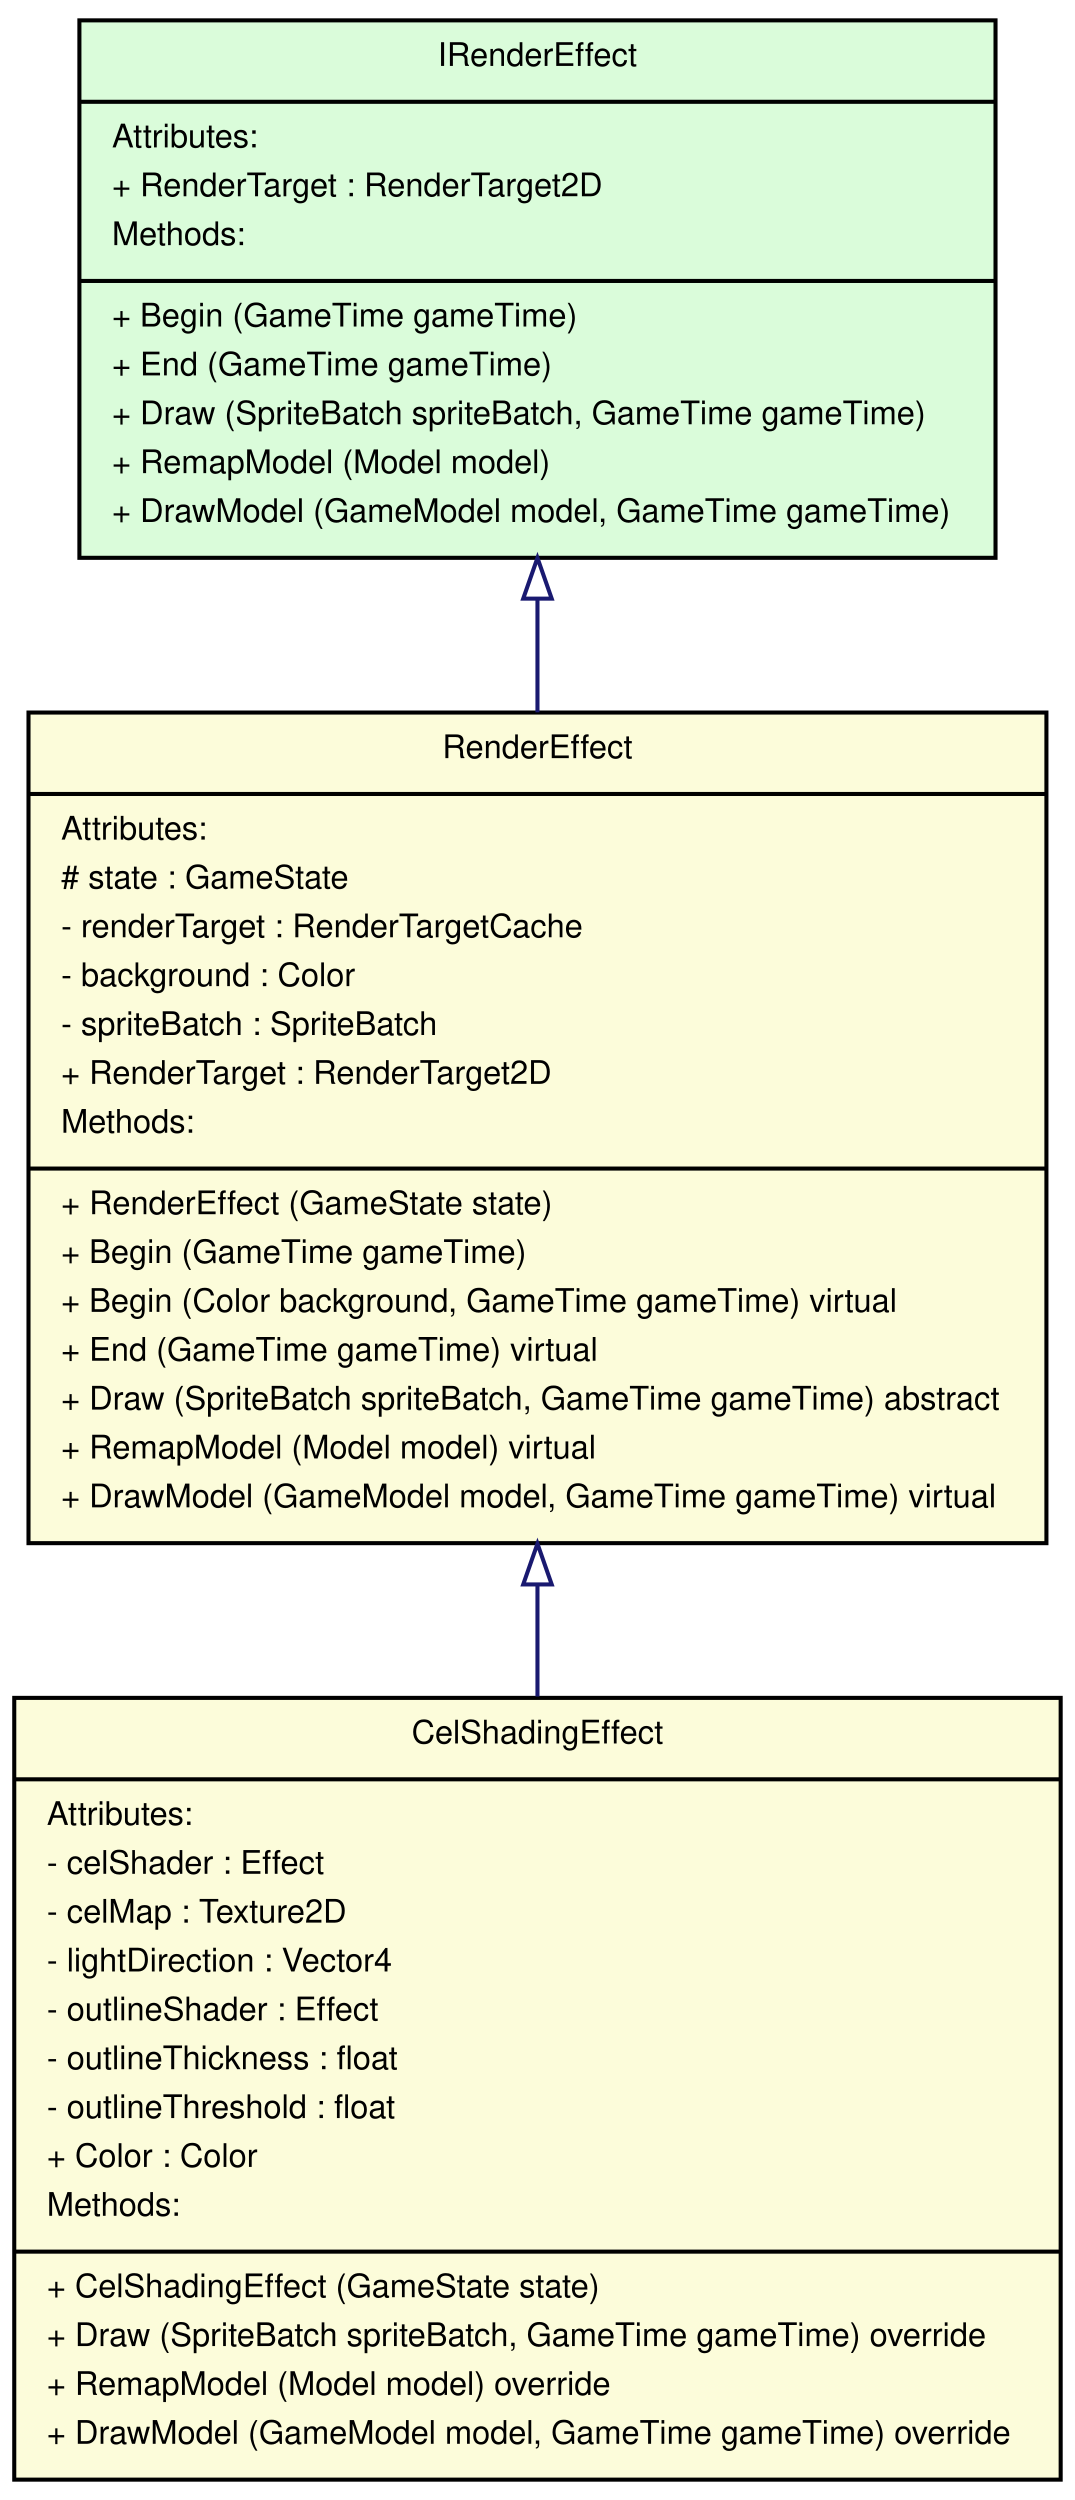
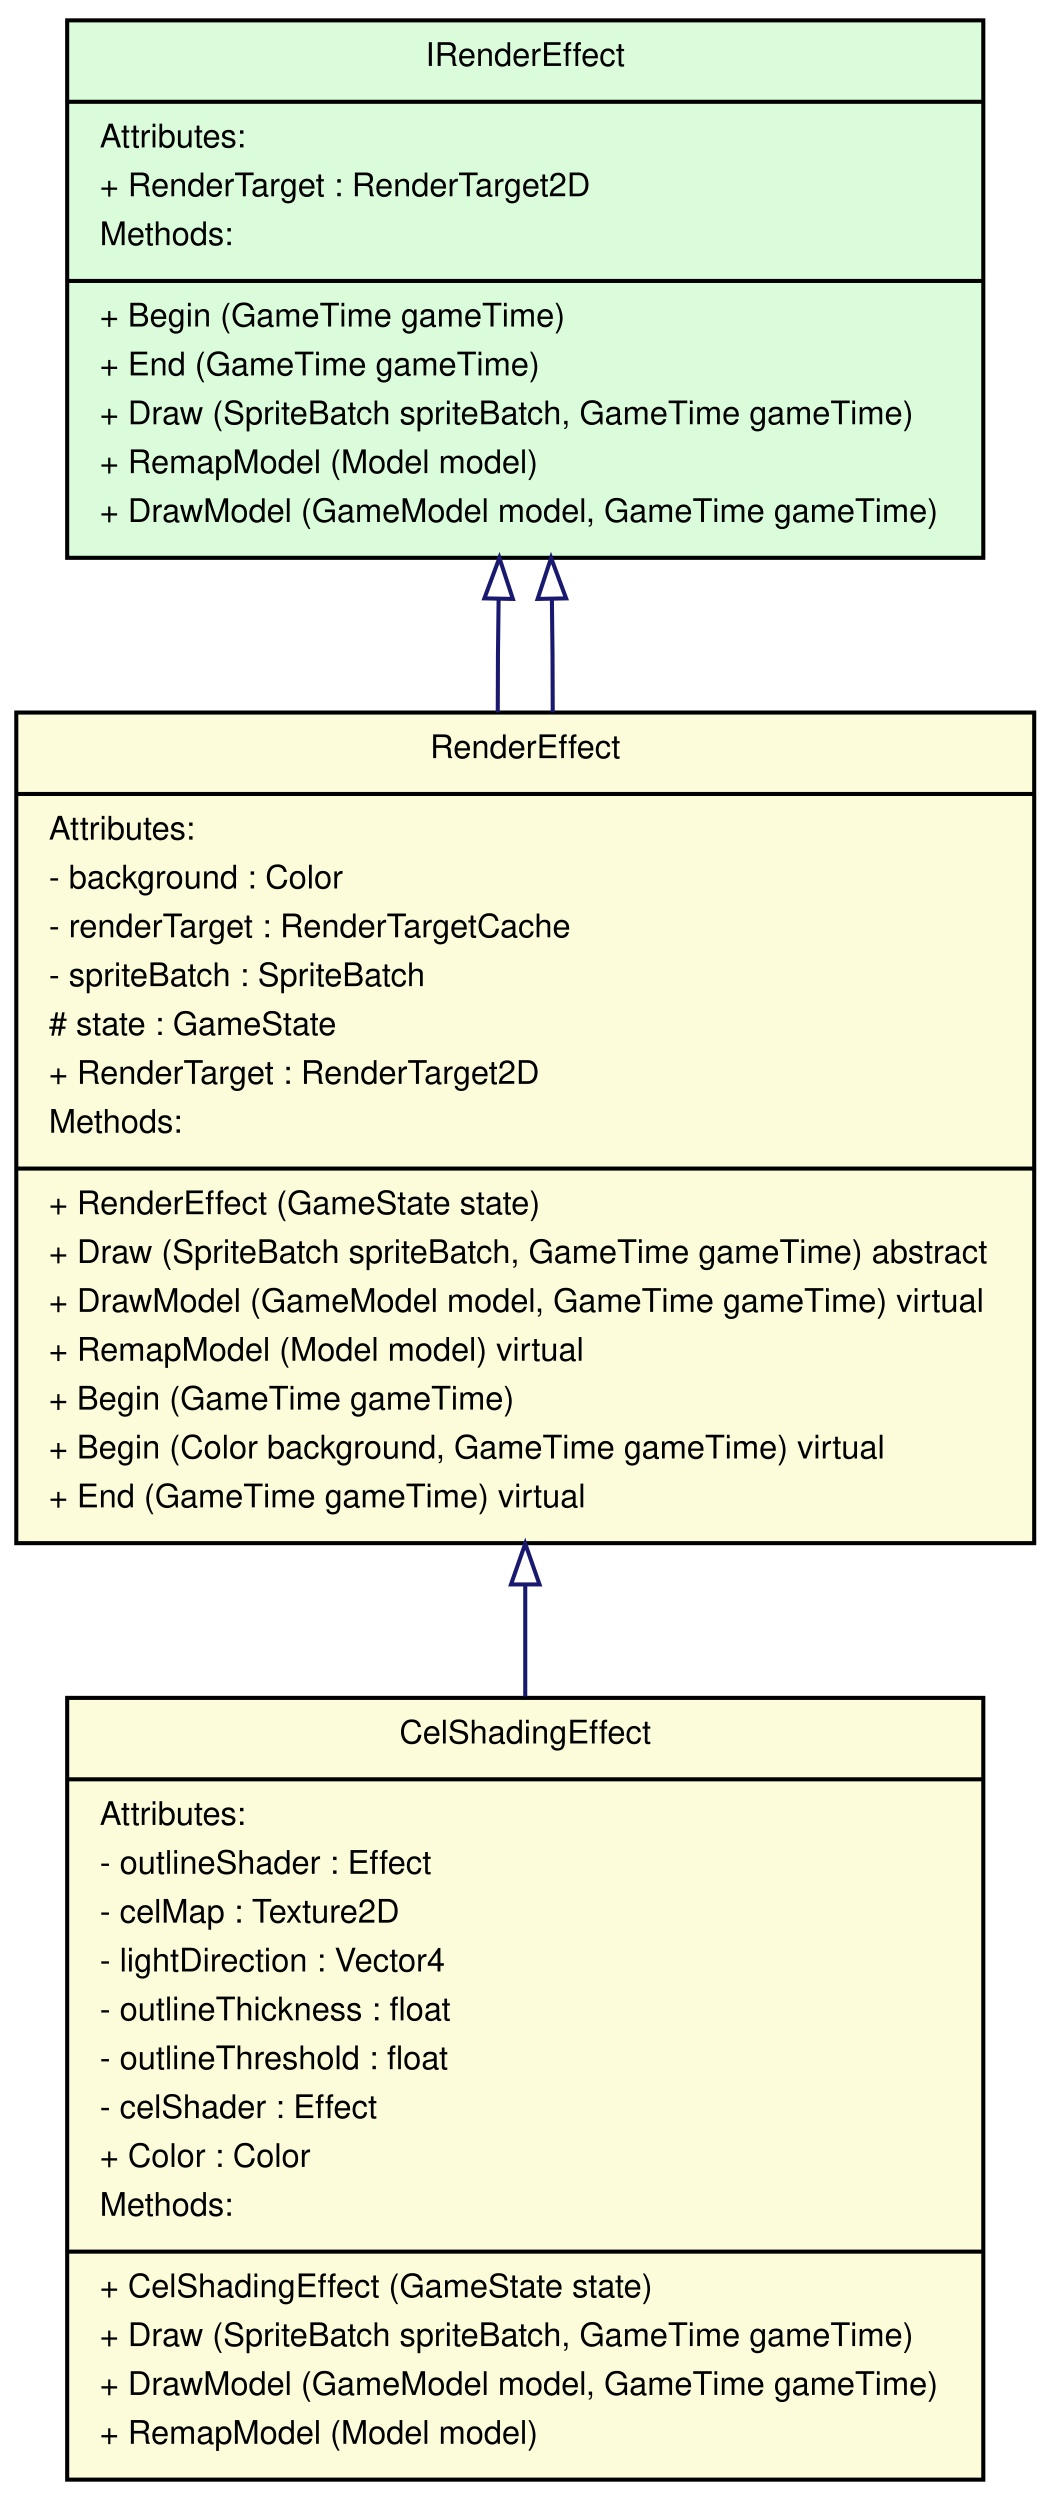
- <svg xmlns="http://www.w3.org/2000/svg" width="264pt" height="614pt" viewBox="0.00 0.00 264.00 614.00">
+ <svg xmlns="http://www.w3.org/2000/svg" width="258pt" height="614pt" viewBox="0.00 0.00 258.00 614.00">
  <g id="graph1" class="graph" transform="scale(1 1) rotate(0) translate(4 610)">
-     <polygon fill="white" stroke="white" points="-4,5 -4,-610 261,-610 261,5 -4,5" />
+     <polygon fill="white" stroke="white" points="-4,5 -4,-610 255,-610 255,5 -4,5" />
    <g id="node1" class="node">
-       <polygon fill="#fcfcda" stroke="black" points="-0.5,-1 -0.5,-193 256.5,-193 256.5,-1 -0.5,-1" />
-       <text text-anchor="middle" x="128" y="-181.8" font-family="Helvetica,sans-Serif" font-size="8.00">CelShadingEffect</text>
-       <polyline fill="none" stroke="black" points="-0.5,-173 256.5,-173 " />
-       <text text-anchor="start" x="7.5" y="-161.8" font-family="Helvetica,sans-Serif" font-size="8.00">Attributes:</text>
-       <text text-anchor="start" x="7.5" y="-149.8" font-family="Helvetica,sans-Serif" font-size="8.00">- celShader : Effect</text>
-       <text text-anchor="start" x="7.5" y="-137.8" font-family="Helvetica,sans-Serif" font-size="8.00">- celMap : Texture2D</text>
-       <text text-anchor="start" x="7.5" y="-125.8" font-family="Helvetica,sans-Serif" font-size="8.00">- lightDirection : Vector4</text>
-       <text text-anchor="start" x="7.5" y="-113.8" font-family="Helvetica,sans-Serif" font-size="8.00">- outlineShader : Effect</text>
-       <text text-anchor="start" x="7.5" y="-101.8" font-family="Helvetica,sans-Serif" font-size="8.00">- outlineThickness : float</text>
-       <text text-anchor="start" x="7.5" y="-89.8" font-family="Helvetica,sans-Serif" font-size="8.00">- outlineThreshold : float</text>
-       <text text-anchor="start" x="7.5" y="-77.8" font-family="Helvetica,sans-Serif" font-size="8.00">+ Color : Color</text>
-       <text text-anchor="start" x="7.5" y="-65.8" font-family="Helvetica,sans-Serif" font-size="8.00">Methods:</text>
-       <polyline fill="none" stroke="black" points="-0.5,-57 256.5,-57 " />
-       <text text-anchor="start" x="7.5" y="-45.8" font-family="Helvetica,sans-Serif" font-size="8.00">+ CelShadingEffect (GameState state)</text>
-       <text text-anchor="start" x="7.5" y="-33.8" font-family="Helvetica,sans-Serif" font-size="8.00">+ Draw (SpriteBatch spriteBatch, GameTime gameTime) override</text>
-       <text text-anchor="start" x="7.5" y="-21.8" font-family="Helvetica,sans-Serif" font-size="8.00">+ RemapModel (Model model) override</text>
-       <text text-anchor="start" x="7.5" y="-9.8" font-family="Helvetica,sans-Serif" font-size="8.00">+ DrawModel (GameModel model, GameTime gameTime) override</text>
+       <polygon fill="#fcfcda" stroke="black" points="12.5,-1 12.5,-193 237.5,-193 237.5,-1 12.5,-1" />
+       <text text-anchor="middle" x="125" y="-181.8" font-family="Helvetica,sans-Serif" font-size="8.00">CelShadingEffect</text>
+       <polyline fill="none" stroke="black" points="12.5,-173 237.5,-173 " />
+       <text text-anchor="start" x="20.5" y="-161.8" font-family="Helvetica,sans-Serif" font-size="8.00">Attributes:</text>
+       <text text-anchor="start" x="20.5" y="-149.8" font-family="Helvetica,sans-Serif" font-size="8.00">- outlineShader : Effect</text>
+       <text text-anchor="start" x="20.5" y="-137.8" font-family="Helvetica,sans-Serif" font-size="8.00">- celMap : Texture2D</text>
+       <text text-anchor="start" x="20.5" y="-125.8" font-family="Helvetica,sans-Serif" font-size="8.00">- lightDirection : Vector4</text>
+       <text text-anchor="start" x="20.5" y="-113.8" font-family="Helvetica,sans-Serif" font-size="8.00">- outlineThickness : float</text>
+       <text text-anchor="start" x="20.5" y="-101.8" font-family="Helvetica,sans-Serif" font-size="8.00">- outlineThreshold : float</text>
+       <text text-anchor="start" x="20.5" y="-89.8" font-family="Helvetica,sans-Serif" font-size="8.00">- celShader : Effect</text>
+       <text text-anchor="start" x="20.5" y="-77.8" font-family="Helvetica,sans-Serif" font-size="8.00">+ Color : Color</text>
+       <text text-anchor="start" x="20.5" y="-65.8" font-family="Helvetica,sans-Serif" font-size="8.00">Methods:</text>
+       <polyline fill="none" stroke="black" points="12.5,-57 237.5,-57 " />
+       <text text-anchor="start" x="20.5" y="-45.8" font-family="Helvetica,sans-Serif" font-size="8.00">+ CelShadingEffect (GameState state)</text>
+       <text text-anchor="start" x="20.5" y="-33.8" font-family="Helvetica,sans-Serif" font-size="8.00">+ Draw (SpriteBatch spriteBatch, GameTime gameTime)</text>
+       <text text-anchor="start" x="20.5" y="-21.8" font-family="Helvetica,sans-Serif" font-size="8.00">+ DrawModel (GameModel model, GameTime gameTime)</text>
+       <text text-anchor="start" x="20.5" y="-9.8" font-family="Helvetica,sans-Serif" font-size="8.00">+ RemapModel (Model model)</text>
    </g>
    <g id="node2" class="node">
-       <polygon fill="#fcfcda" stroke="black" points="3,-231 3,-435 253,-435 253,-231 3,-231" />
-       <text text-anchor="middle" x="128" y="-423.8" font-family="Helvetica,sans-Serif" font-size="8.00">RenderEffect</text>
-       <polyline fill="none" stroke="black" points="3,-415 253,-415 " />
-       <text text-anchor="start" x="11" y="-403.8" font-family="Helvetica,sans-Serif" font-size="8.00">Attributes:</text>
-       <text text-anchor="start" x="11" y="-391.8" font-family="Helvetica,sans-Serif" font-size="8.00"># state : GameState</text>
-       <text text-anchor="start" x="11" y="-379.8" font-family="Helvetica,sans-Serif" font-size="8.00">- renderTarget : RenderTargetCache</text>
-       <text text-anchor="start" x="11" y="-367.8" font-family="Helvetica,sans-Serif" font-size="8.00">- background : Color</text>
-       <text text-anchor="start" x="11" y="-355.8" font-family="Helvetica,sans-Serif" font-size="8.00">- spriteBatch : SpriteBatch</text>
-       <text text-anchor="start" x="11" y="-343.8" font-family="Helvetica,sans-Serif" font-size="8.00">+ RenderTarget : RenderTarget2D</text>
-       <text text-anchor="start" x="11" y="-331.8" font-family="Helvetica,sans-Serif" font-size="8.00">Methods:</text>
-       <polyline fill="none" stroke="black" points="3,-323 253,-323 " />
-       <text text-anchor="start" x="11" y="-311.8" font-family="Helvetica,sans-Serif" font-size="8.00">+ RenderEffect (GameState state)</text>
-       <text text-anchor="start" x="11" y="-299.8" font-family="Helvetica,sans-Serif" font-size="8.00">+ Begin (GameTime gameTime)</text>
-       <text text-anchor="start" x="11" y="-287.8" font-family="Helvetica,sans-Serif" font-size="8.00">+ Begin (Color background, GameTime gameTime) virtual</text>
-       <text text-anchor="start" x="11" y="-275.8" font-family="Helvetica,sans-Serif" font-size="8.00">+ End (GameTime gameTime) virtual</text>
-       <text text-anchor="start" x="11" y="-263.8" font-family="Helvetica,sans-Serif" font-size="8.00">+ Draw (SpriteBatch spriteBatch, GameTime gameTime) abstract</text>
-       <text text-anchor="start" x="11" y="-251.8" font-family="Helvetica,sans-Serif" font-size="8.00">+ RemapModel (Model model) virtual</text>
-       <text text-anchor="start" x="11" y="-239.8" font-family="Helvetica,sans-Serif" font-size="8.00">+ DrawModel (GameModel model, GameTime gameTime) virtual</text>
+       <polygon fill="#fcfcda" stroke="black" points="0,-231 0,-435 250,-435 250,-231 0,-231" />
+       <text text-anchor="middle" x="125" y="-423.8" font-family="Helvetica,sans-Serif" font-size="8.00">RenderEffect</text>
+       <polyline fill="none" stroke="black" points="0,-415 250,-415 " />
+       <text text-anchor="start" x="8" y="-403.8" font-family="Helvetica,sans-Serif" font-size="8.00">Attributes:</text>
+       <text text-anchor="start" x="8" y="-391.8" font-family="Helvetica,sans-Serif" font-size="8.00">- background : Color</text>
+       <text text-anchor="start" x="8" y="-379.8" font-family="Helvetica,sans-Serif" font-size="8.00">- renderTarget : RenderTargetCache</text>
+       <text text-anchor="start" x="8" y="-367.8" font-family="Helvetica,sans-Serif" font-size="8.00">- spriteBatch : SpriteBatch</text>
+       <text text-anchor="start" x="8" y="-355.8" font-family="Helvetica,sans-Serif" font-size="8.00"># state : GameState</text>
+       <text text-anchor="start" x="8" y="-343.8" font-family="Helvetica,sans-Serif" font-size="8.00">+ RenderTarget : RenderTarget2D</text>
+       <text text-anchor="start" x="8" y="-331.8" font-family="Helvetica,sans-Serif" font-size="8.00">Methods:</text>
+       <polyline fill="none" stroke="black" points="0,-323 250,-323 " />
+       <text text-anchor="start" x="8" y="-311.8" font-family="Helvetica,sans-Serif" font-size="8.00">+ RenderEffect (GameState state)</text>
+       <text text-anchor="start" x="8" y="-299.8" font-family="Helvetica,sans-Serif" font-size="8.00">+ Draw (SpriteBatch spriteBatch, GameTime gameTime) abstract</text>
+       <text text-anchor="start" x="8" y="-287.8" font-family="Helvetica,sans-Serif" font-size="8.00">+ DrawModel (GameModel model, GameTime gameTime) virtual</text>
+       <text text-anchor="start" x="8" y="-275.8" font-family="Helvetica,sans-Serif" font-size="8.00">+ RemapModel (Model model) virtual</text>
+       <text text-anchor="start" x="8" y="-263.8" font-family="Helvetica,sans-Serif" font-size="8.00">+ Begin (GameTime gameTime)</text>
+       <text text-anchor="start" x="8" y="-251.8" font-family="Helvetica,sans-Serif" font-size="8.00">+ Begin (Color background, GameTime gameTime) virtual</text>
+       <text text-anchor="start" x="8" y="-239.8" font-family="Helvetica,sans-Serif" font-size="8.00">+ End (GameTime gameTime) virtual</text>
    </g>
    <g id="edge2" class="edge">
-       <path fill="none" stroke="midnightblue" d="M128,-220.598C128,-211.483 128,-202.323 128,-193.336" />
-       <polygon fill="none" stroke="midnightblue" points="124.5,-220.86 128,-230.86 131.5,-220.86 124.5,-220.86" />
+       <path fill="none" stroke="midnightblue" d="M125,-220.598C125,-211.483 125,-202.323 125,-193.336" />
+       <polygon fill="none" stroke="midnightblue" points="121.5,-220.86 125,-230.86 128.5,-220.86 121.5,-220.86" />
    </g>
    <g id="node3" class="node">
-       <polygon fill="#dafcda" stroke="black" points="15.5,-473 15.5,-605 240.5,-605 240.5,-473 15.5,-473" />
-       <text text-anchor="middle" x="128" y="-593.8" font-family="Helvetica,sans-Serif" font-size="8.00">IRenderEffect</text>
-       <polyline fill="none" stroke="black" points="15.5,-585 240.5,-585 " />
-       <text text-anchor="start" x="23.5" y="-573.8" font-family="Helvetica,sans-Serif" font-size="8.00">Attributes:</text>
-       <text text-anchor="start" x="23.5" y="-561.8" font-family="Helvetica,sans-Serif" font-size="8.00">+ RenderTarget : RenderTarget2D</text>
-       <text text-anchor="start" x="23.5" y="-549.8" font-family="Helvetica,sans-Serif" font-size="8.00">Methods:</text>
-       <polyline fill="none" stroke="black" points="15.5,-541 240.5,-541 " />
-       <text text-anchor="start" x="23.5" y="-529.8" font-family="Helvetica,sans-Serif" font-size="8.00">+ Begin (GameTime gameTime)</text>
-       <text text-anchor="start" x="23.5" y="-517.8" font-family="Helvetica,sans-Serif" font-size="8.00">+ End (GameTime gameTime)</text>
-       <text text-anchor="start" x="23.5" y="-505.8" font-family="Helvetica,sans-Serif" font-size="8.00">+ Draw (SpriteBatch spriteBatch, GameTime gameTime)</text>
-       <text text-anchor="start" x="23.5" y="-493.8" font-family="Helvetica,sans-Serif" font-size="8.00">+ RemapModel (Model model)</text>
-       <text text-anchor="start" x="23.5" y="-481.8" font-family="Helvetica,sans-Serif" font-size="8.00">+ DrawModel (GameModel model, GameTime gameTime)</text>
+       <polygon fill="#dafcda" stroke="black" points="12.5,-473 12.5,-605 237.5,-605 237.5,-473 12.5,-473" />
+       <text text-anchor="middle" x="125" y="-593.8" font-family="Helvetica,sans-Serif" font-size="8.00">IRenderEffect</text>
+       <polyline fill="none" stroke="black" points="12.5,-585 237.5,-585 " />
+       <text text-anchor="start" x="20.5" y="-573.8" font-family="Helvetica,sans-Serif" font-size="8.00">Attributes:</text>
+       <text text-anchor="start" x="20.5" y="-561.8" font-family="Helvetica,sans-Serif" font-size="8.00">+ RenderTarget : RenderTarget2D</text>
+       <text text-anchor="start" x="20.5" y="-549.8" font-family="Helvetica,sans-Serif" font-size="8.00">Methods:</text>
+       <polyline fill="none" stroke="black" points="12.5,-541 237.5,-541 " />
+       <text text-anchor="start" x="20.5" y="-529.8" font-family="Helvetica,sans-Serif" font-size="8.00">+ Begin (GameTime gameTime)</text>
+       <text text-anchor="start" x="20.5" y="-517.8" font-family="Helvetica,sans-Serif" font-size="8.00">+ End (GameTime gameTime)</text>
+       <text text-anchor="start" x="20.5" y="-505.8" font-family="Helvetica,sans-Serif" font-size="8.00">+ Draw (SpriteBatch spriteBatch, GameTime gameTime)</text>
+       <text text-anchor="start" x="20.5" y="-493.8" font-family="Helvetica,sans-Serif" font-size="8.00">+ RemapModel (Model model)</text>
+       <text text-anchor="start" x="20.5" y="-481.8" font-family="Helvetica,sans-Serif" font-size="8.00">+ DrawModel (GameModel model, GameTime gameTime)</text>
    </g>
    <g id="edge4" class="edge">
-       <path fill="none" stroke="midnightblue" d="M128,-462.867C128,-453.791 128,-444.415 128,-435.051" />
-       <polygon fill="none" stroke="midnightblue" points="124.5,-462.97 128,-472.97 131.5,-462.97 124.5,-462.97" />
+       <path fill="none" stroke="midnightblue" d="M118.458,-462.867C118.315,-453.791 118.245,-444.415 118.25,-435.051" />
+       <polygon fill="none" stroke="midnightblue" points="114.961,-463.039 118.652,-472.97 121.96,-462.905 114.961,-463.039" />
+     </g>
+     <g id="edge6" class="edge">
+       <path fill="none" stroke="midnightblue" d="M131.542,-462.867C131.685,-453.791 131.755,-444.415 131.75,-435.051" />
+       <polygon fill="none" stroke="midnightblue" points="128.04,-462.905 131.348,-472.97 135.039,-463.039 128.04,-462.905" />
    </g>
  </g>
</svg>
